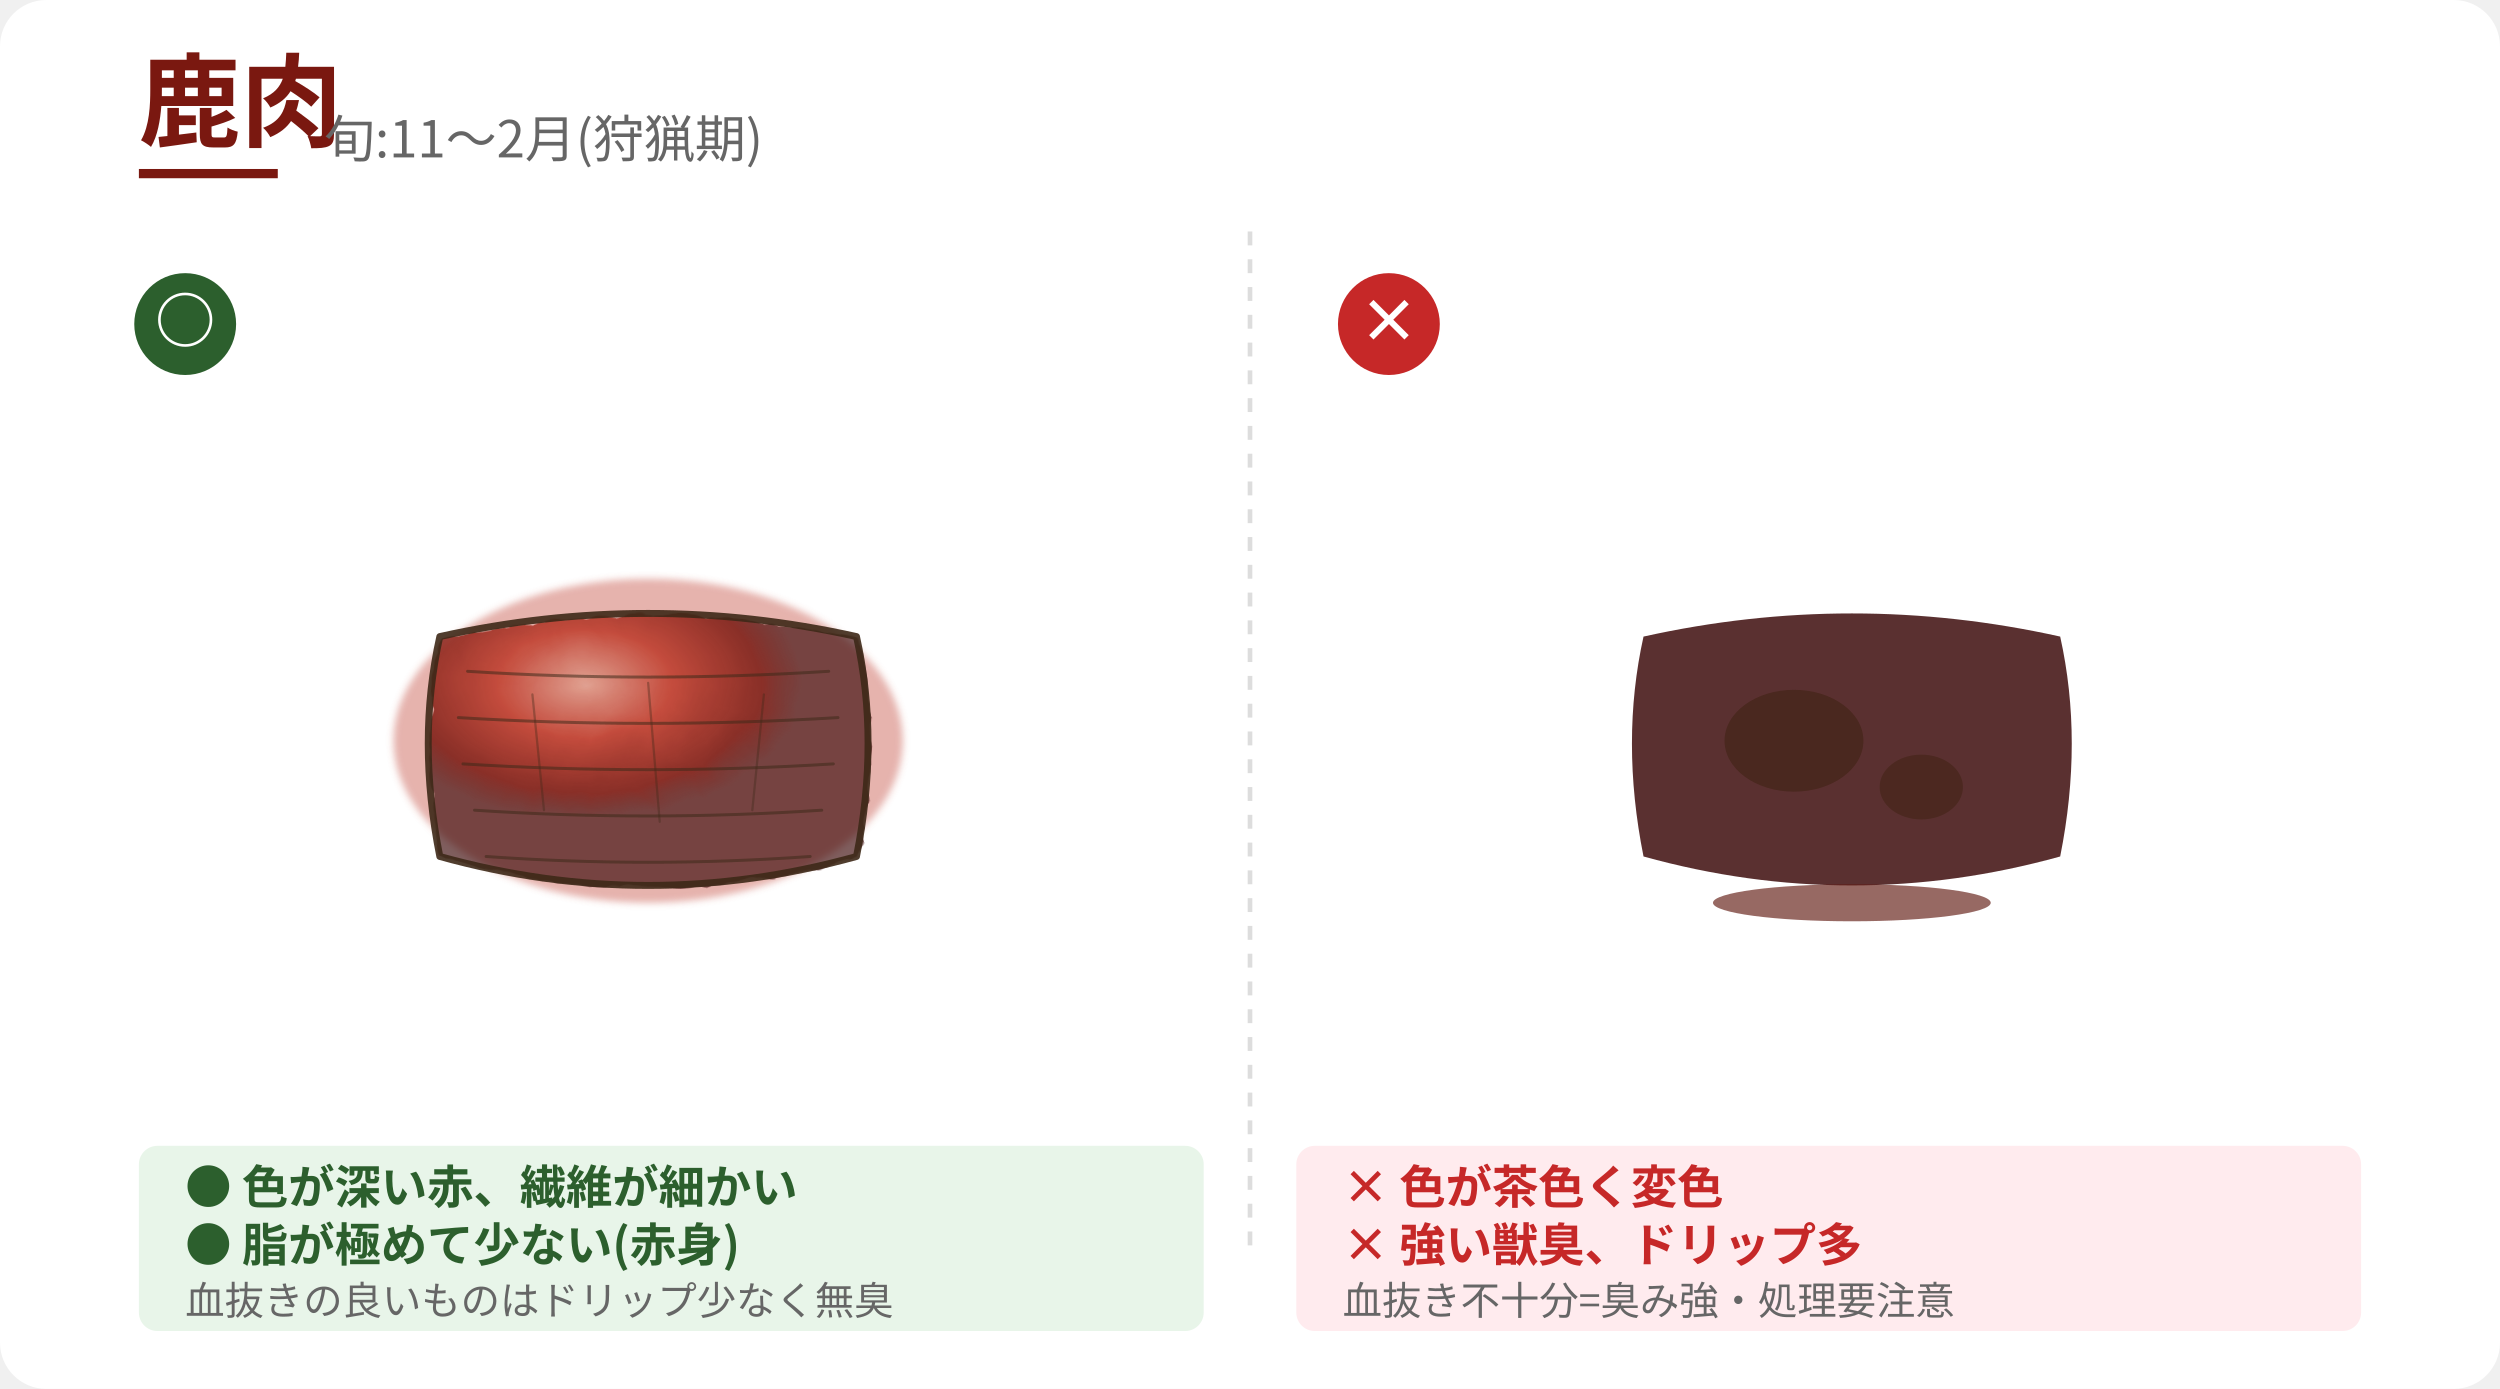
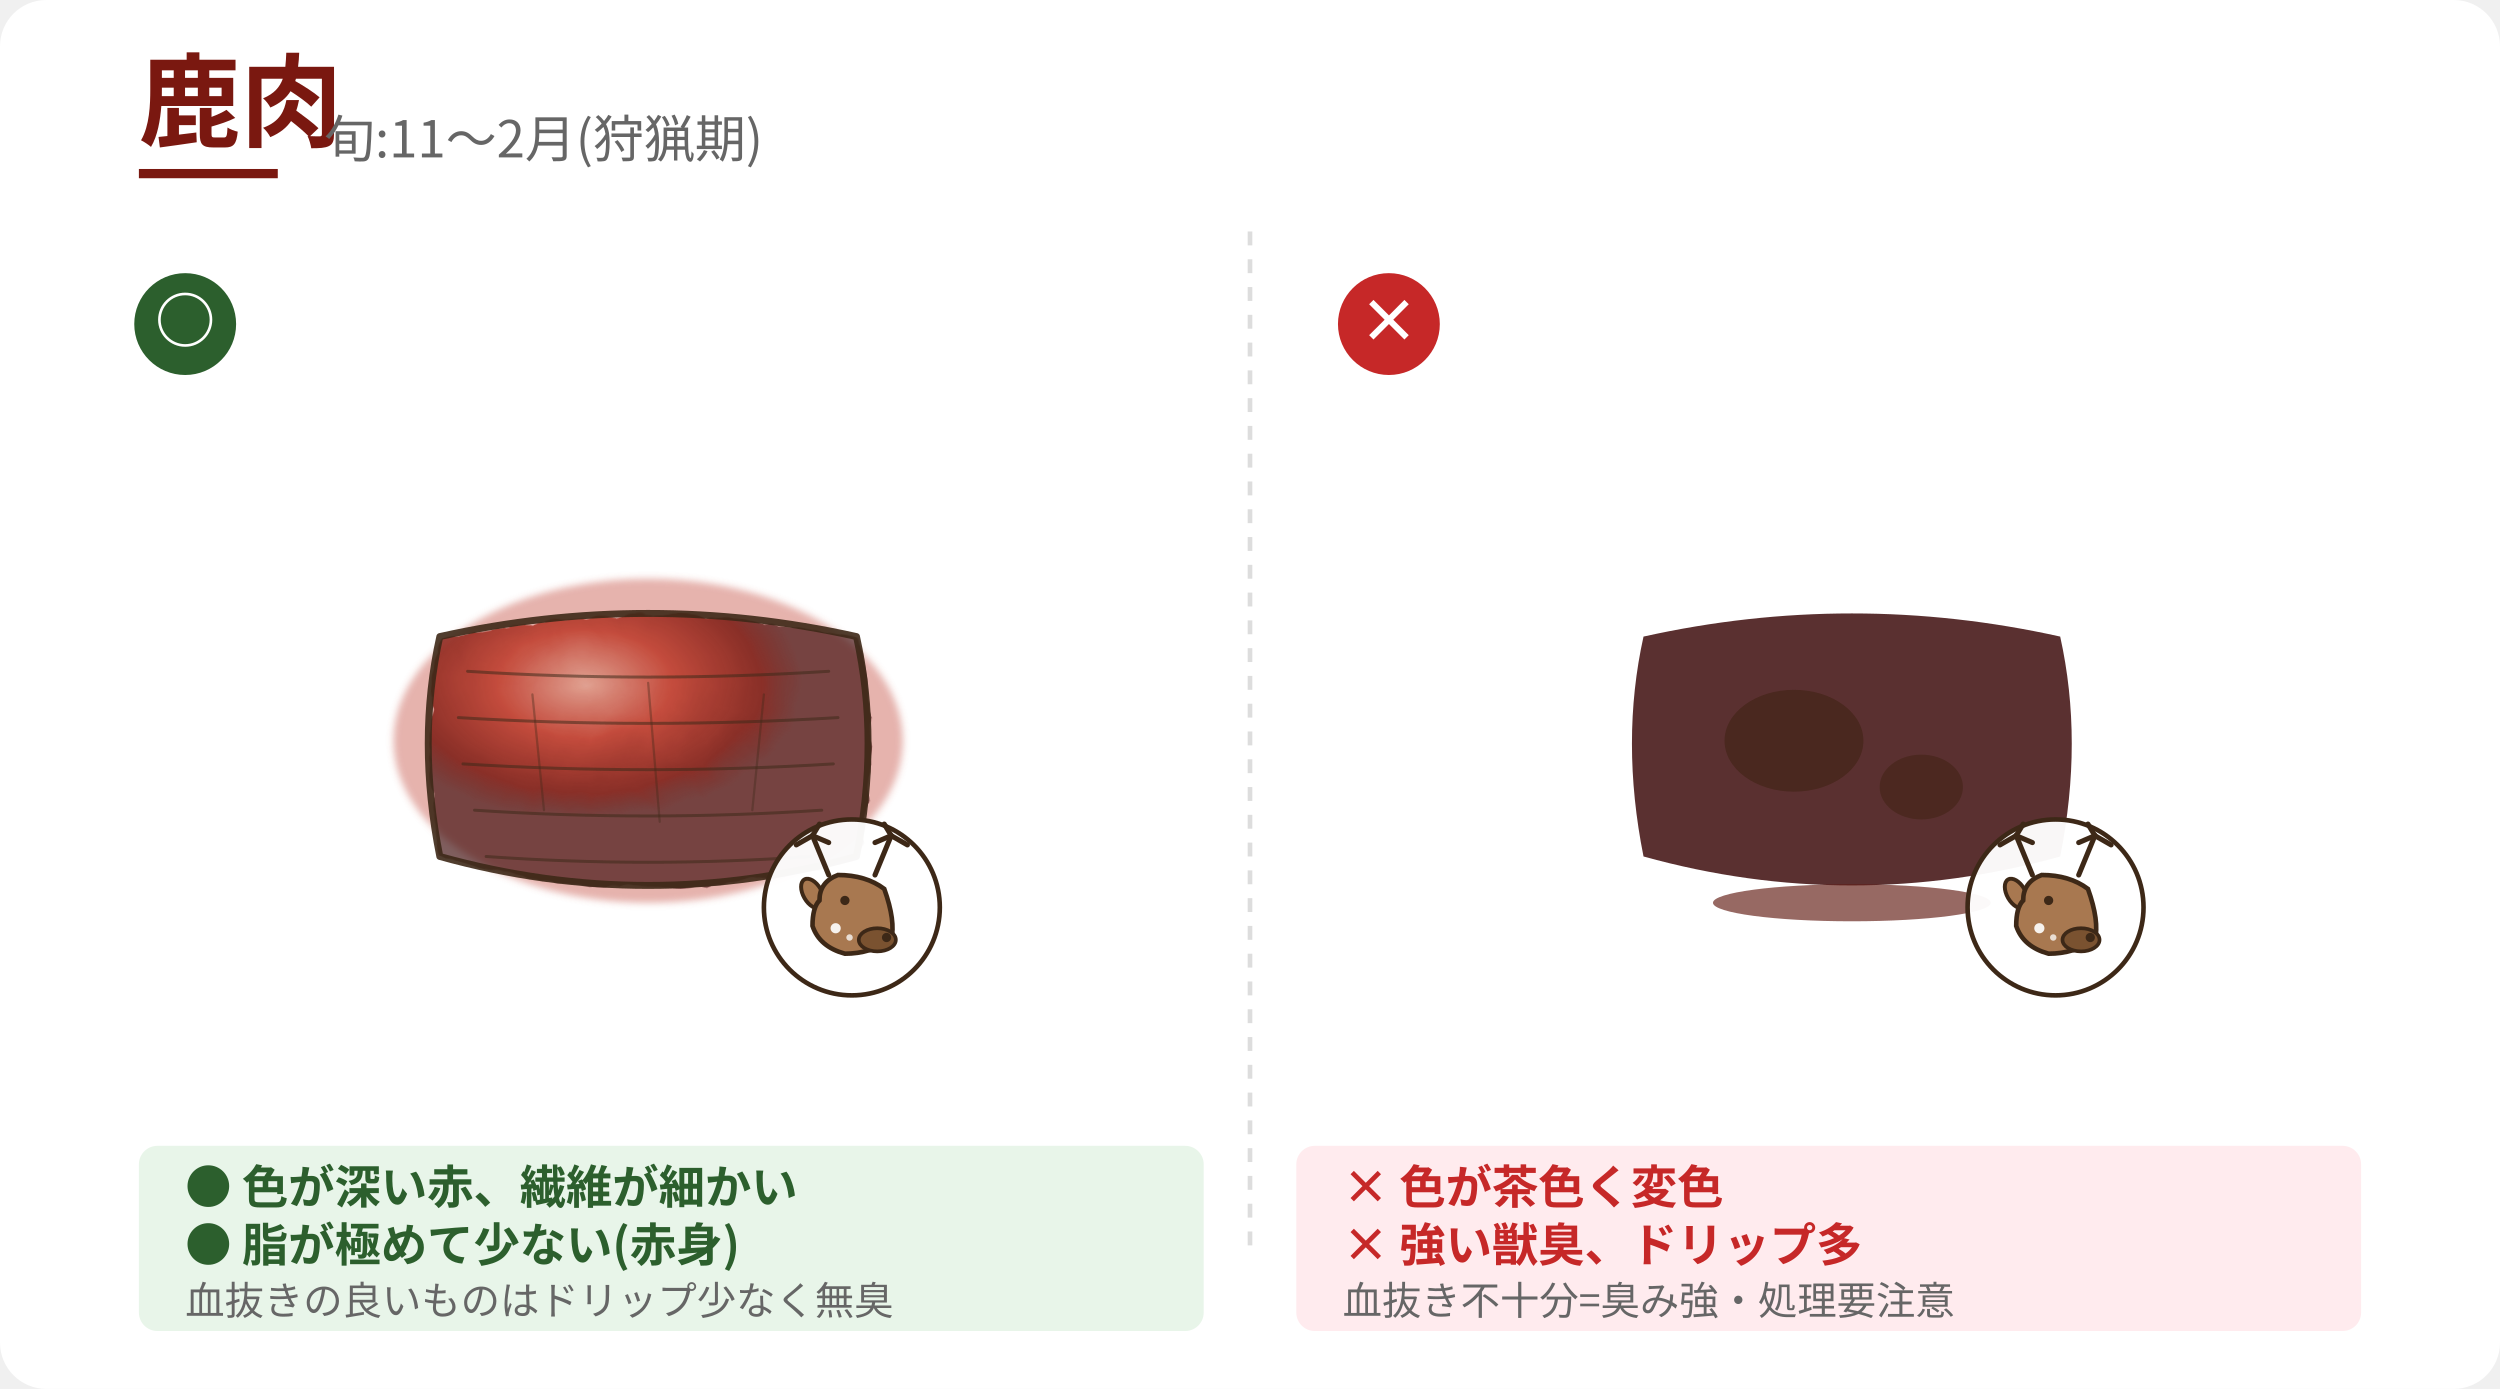
<svg xmlns="http://www.w3.org/2000/svg" viewBox="0 0 1080 600" font-family="Noto Sans CJK JP, sans-serif">
  <rect width="1080" height="600" fill="#FFFFFF" rx="20" />
  <text x="60" y="60" font-size="44" font-weight="900" fill="#7A1810">鹿肉</text>
  <line x1="60" y1="75" x2="120" y2="75" stroke="#7A1810" stroke-width="4" />
  <text x="140" y="68" font-size="22" fill="#666">旬:11〜2月(狩猟期)</text>
  <line x1="540" y1="100" x2="540" y2="540" stroke="#DDD" stroke-width="2" stroke-dasharray="6,6" />
  <g transform="translate(280, 320)">
    <circle cx="-200" cy="-180" r="22" fill="#2C5F2D" />
    <text x="-200" y="-172" font-size="26" font-weight="900" fill="white" text-anchor="middle">○</text>
    <defs>
      <radialGradient id="wcBodyVenison" cx="35%" cy="25%">
        <stop offset="0%" stop-color="#E0A090" stop-opacity="0.95" />
        <stop offset="40%" stop-color="#C04030" stop-opacity="0.9" />
        <stop offset="80%" stop-color="#7A1810" stop-opacity="0.85" />
        <stop offset="100%" stop-color="#3A0808" stop-opacity="0.65" />
      </radialGradient>
      <radialGradient id="wcLeafVenison" cx="50%" cy="20%">
        <stop offset="0%" stop-color="#9BCB7A" stop-opacity="0.9" />
        <stop offset="60%" stop-color="#5D8F3D" stop-opacity="0.7" />
        <stop offset="100%" stop-color="#2C5F2D" stop-opacity="0.5" />
      </radialGradient>
      <filter id="wcRoughVenison" x="-10%" y="-10%" width="120%" height="120%">
        <feTurbulence baseFrequency="0.04" numOctaves="3" seed="223" />
        <feDisplacementMap in="SourceGraphic" scale="4" />
      </filter>
      <filter id="wcBlurVenison">
        <feGaussianBlur stdDeviation="1.5" />
      </filter>
    </defs>
    <g filter="url(#wcBlurVenison)" opacity="0.4">
      <ellipse cx="0" cy="0" rx="110" ry="70" fill="#C04030" />
    </g>
    <g filter="url(#wcRoughVenison)">
      <path d="M -90 -45 Q -100 0 -90 50 Q 0 75 90 50 Q 100 0 90 -45 Q 0 -65 -90 -45 Z" fill="url(#wcBodyVenison)" />
    </g>
    <g stroke="#3D2817" stroke-width="3" fill="none" stroke-linecap="round" stroke-linejoin="round" opacity="0.9">
      <path d="M -90 -45 Q -100 0 -90 50 Q 0 75 90 50 Q 100 0 90 -45 Q 0 -65 -90 -45 Z" />
      <path d="M -78 -30 Q 0 -25 78 -30" opacity="0.6" stroke-width="1.3" />
      <path d="M -82 -10 Q 0 -5 82 -10" opacity="0.6" stroke-width="1.3" />
      <path d="M -80 10 Q 0 15 80 10" opacity="0.6" stroke-width="1.3" />
      <path d="M -75 30 Q 0 35 75 30" opacity="0.6" stroke-width="1.3" />
      <path d="M -70 50 Q 0 55 70 50" opacity="0.6" stroke-width="1.3" />
      <path d="M -50 -20 L -45 30" opacity="0.4" stroke-width="1" />
      <path d="M 0 -25 L 5 35" opacity="0.4" stroke-width="1" />
      <path d="M 50 -20 L 45 30" opacity="0.4" stroke-width="1" />
    </g>
+     <g transform="translate(88, 72)" data-icon="venison">
+       <circle cx="0" cy="0" r="38" fill="#FFFFFF" fill-opacity="0.96" stroke="#3D2817" stroke-width="2" />
+       <g fill="none" stroke="#3D2817" stroke-width="2.2" stroke-linecap="round">
+         <path d="M -10 -14 L -17 -31" />
+         <path d="M -17 -31 L -24 -27" />
+         <path d="M -17 -31 L -14 -36" />
+         <path d="M -17 -31 L -10 -28" />
+         <path d="M 10 -14 L 17 -31" />
+         <path d="M 17 -31 L 24 -27" />
+         <path d="M 17 -31 L 14 -36" />
+         <path d="M 17 -31 L 10 -28" />
+       </g>
+       <ellipse cx="-17" cy="-6" rx="4" ry="7" fill="#A87850" stroke="#3D2817" stroke-width="1.7" transform="rotate(-30 -17 -6)" />
+       <path d="M -14 -3 Q -14 -11 -6 -14 Q 6 -14 14 -8 Q 19 6 17 14 Q 8 20 -3 20 Q -14 17 -17 8 Q -17 0 -14 -3 Z" fill="#A87850" stroke="#3D2817" stroke-width="2" />
+       <ellipse cx="11" cy="14" rx="8" ry="5" fill="#7A5230" stroke="#3D2817" stroke-width="1.6" />
+       <circle cx="15" cy="13" r="2" fill="#3D2817" />
+       <circle cx="-3" cy="-3" r="2" fill="#3D2817" />
+       <circle cx="-7" cy="9" r="2.2" fill="#FFFFFF" opacity="0.9" />
+       <circle cx="-1" cy="13" r="1.4" fill="#FFFFFF" opacity="0.75" />
+     </g>
  </g>
  <g transform="translate(800, 320)">
    <circle cx="-200" cy="-180" r="22" fill="#C62828" />
    <text x="-200" y="-172" font-size="26" font-weight="900" fill="white" text-anchor="middle">×</text>
    <path d="M -90 -45 Q -100 0 -90 50 Q 0 75 90 50 Q 100 0 90 -45 Q 0 -65 -90 -45 Z" fill="#5A3030" />
    <ellipse cx="-25" cy="0" rx="30" ry="22" fill="#3D2010" opacity="0.55" />
    <ellipse cx="30" cy="20" rx="18" ry="14" fill="#3D2010" opacity="0.5" />
    <ellipse cx="0" cy="70" rx="60" ry="8" fill="#601810" opacity="0.65" />
+     <g transform="translate(88, 72)" data-icon="venison">
+       <circle cx="0" cy="0" r="38" fill="#FFFFFF" fill-opacity="0.96" stroke="#3D2817" stroke-width="2" />
+       <g fill="none" stroke="#3D2817" stroke-width="2.2" stroke-linecap="round">
+         <path d="M -10 -14 L -17 -31" />
+         <path d="M -17 -31 L -24 -27" />
+         <path d="M -17 -31 L -14 -36" />
+         <path d="M -17 -31 L -10 -28" />
+         <path d="M 10 -14 L 17 -31" />
+         <path d="M 17 -31 L 24 -27" />
+         <path d="M 17 -31 L 14 -36" />
+         <path d="M 17 -31 L 10 -28" />
+       </g>
+       <ellipse cx="-17" cy="-6" rx="4" ry="7" fill="#A87850" stroke="#3D2817" stroke-width="1.7" transform="rotate(-30 -17 -6)" />
+       <path d="M -14 -3 Q -14 -11 -6 -14 Q 6 -14 14 -8 Q 19 6 17 14 Q 8 20 -3 20 Q -14 17 -17 8 Q -17 0 -14 -3 Z" fill="#A87850" stroke="#3D2817" stroke-width="2" />
+       <ellipse cx="11" cy="14" rx="8" ry="5" fill="#7A5230" stroke="#3D2817" stroke-width="1.6" />
+       <circle cx="15" cy="13" r="2" fill="#3D2817" />
+       <circle cx="-3" cy="-3" r="2" fill="#3D2817" />
+       <circle cx="-7" cy="9" r="2.2" fill="#FFFFFF" opacity="0.9" />
+       <circle cx="-1" cy="13" r="1.4" fill="#FFFFFF" opacity="0.75" />
+     </g>
  </g>
  <g font-size="20" fill="#333">
    <rect x="60" y="495" width="460" height="80" rx="8" fill="#E8F5E9" />
    <text x="80" y="520" font-weight="bold" fill="#2C5F2D">● 色が深い赤、繊維が細かい</text>
    <text x="80" y="545" font-weight="bold" fill="#2C5F2D">● 脂が極めて少ない(赤身)</text>
    <text x="80" y="568" fill="#666" font-size="17">血抜きの良いものはドリップ少なく無臭</text>
    <rect x="560" y="495" width="460" height="80" rx="8" fill="#FFEBEE" />
    <text x="580" y="520" font-weight="bold" fill="#C62828">× 色が茶色く変色</text>
    <text x="580" y="545" font-weight="bold" fill="#C62828">× 強い獣臭、ドリップ多</text>
    <text x="580" y="568" fill="#666" font-size="17">血抜き不十分=臭み強・処理要注意</text>
  </g>
</svg>
